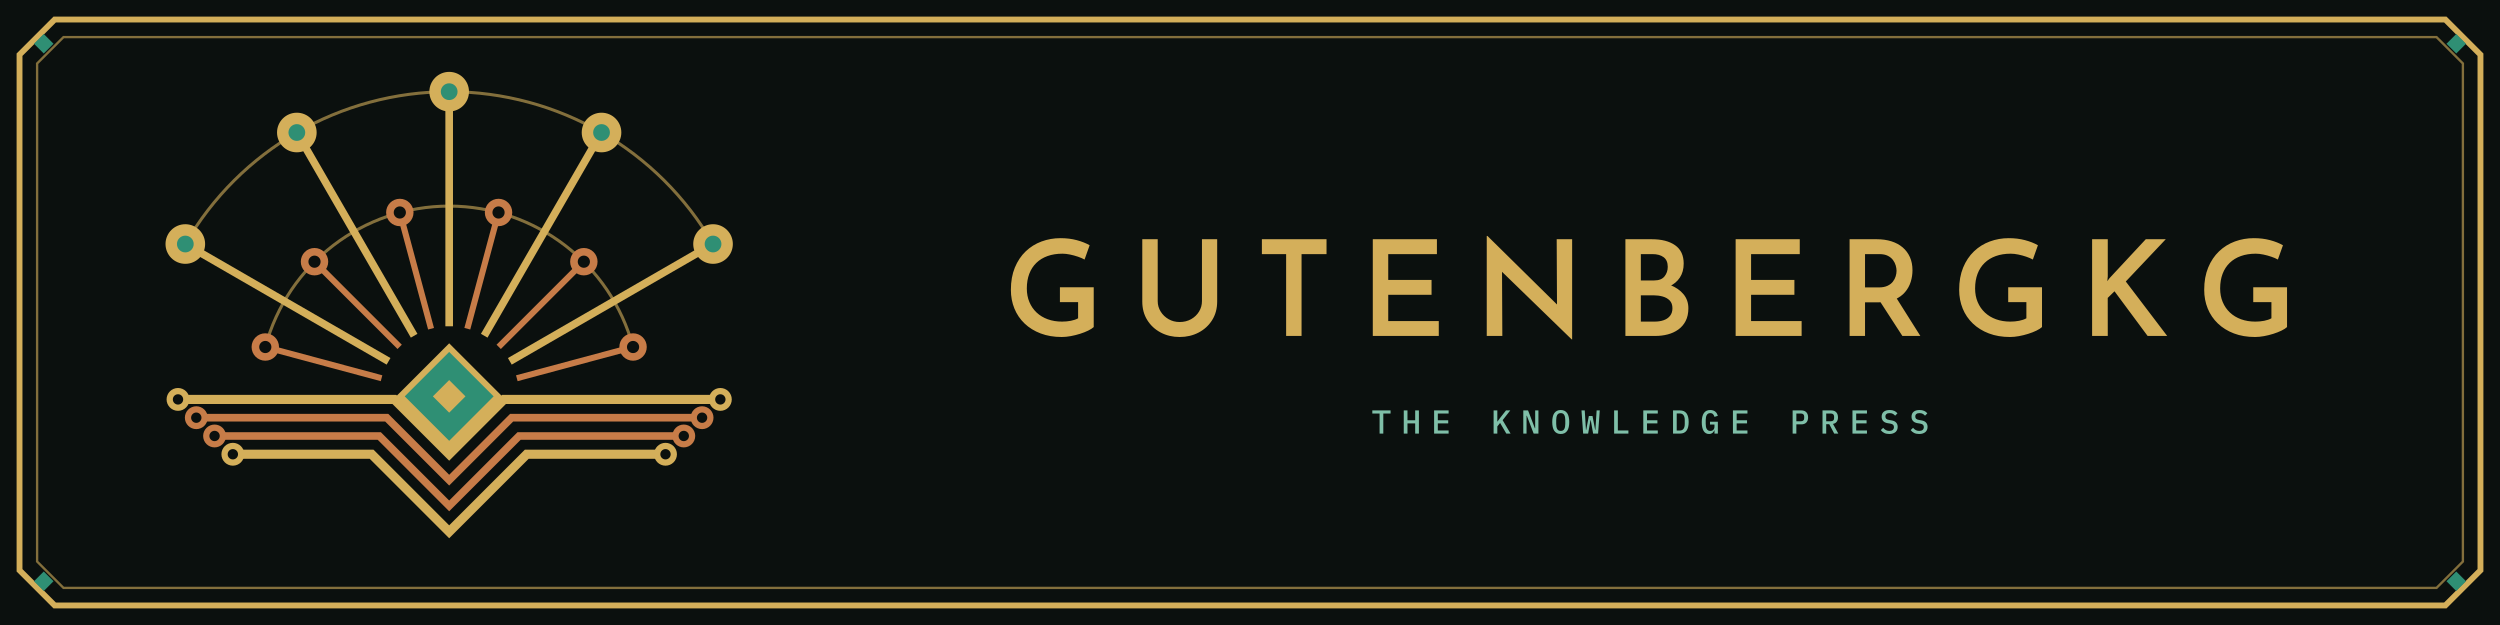
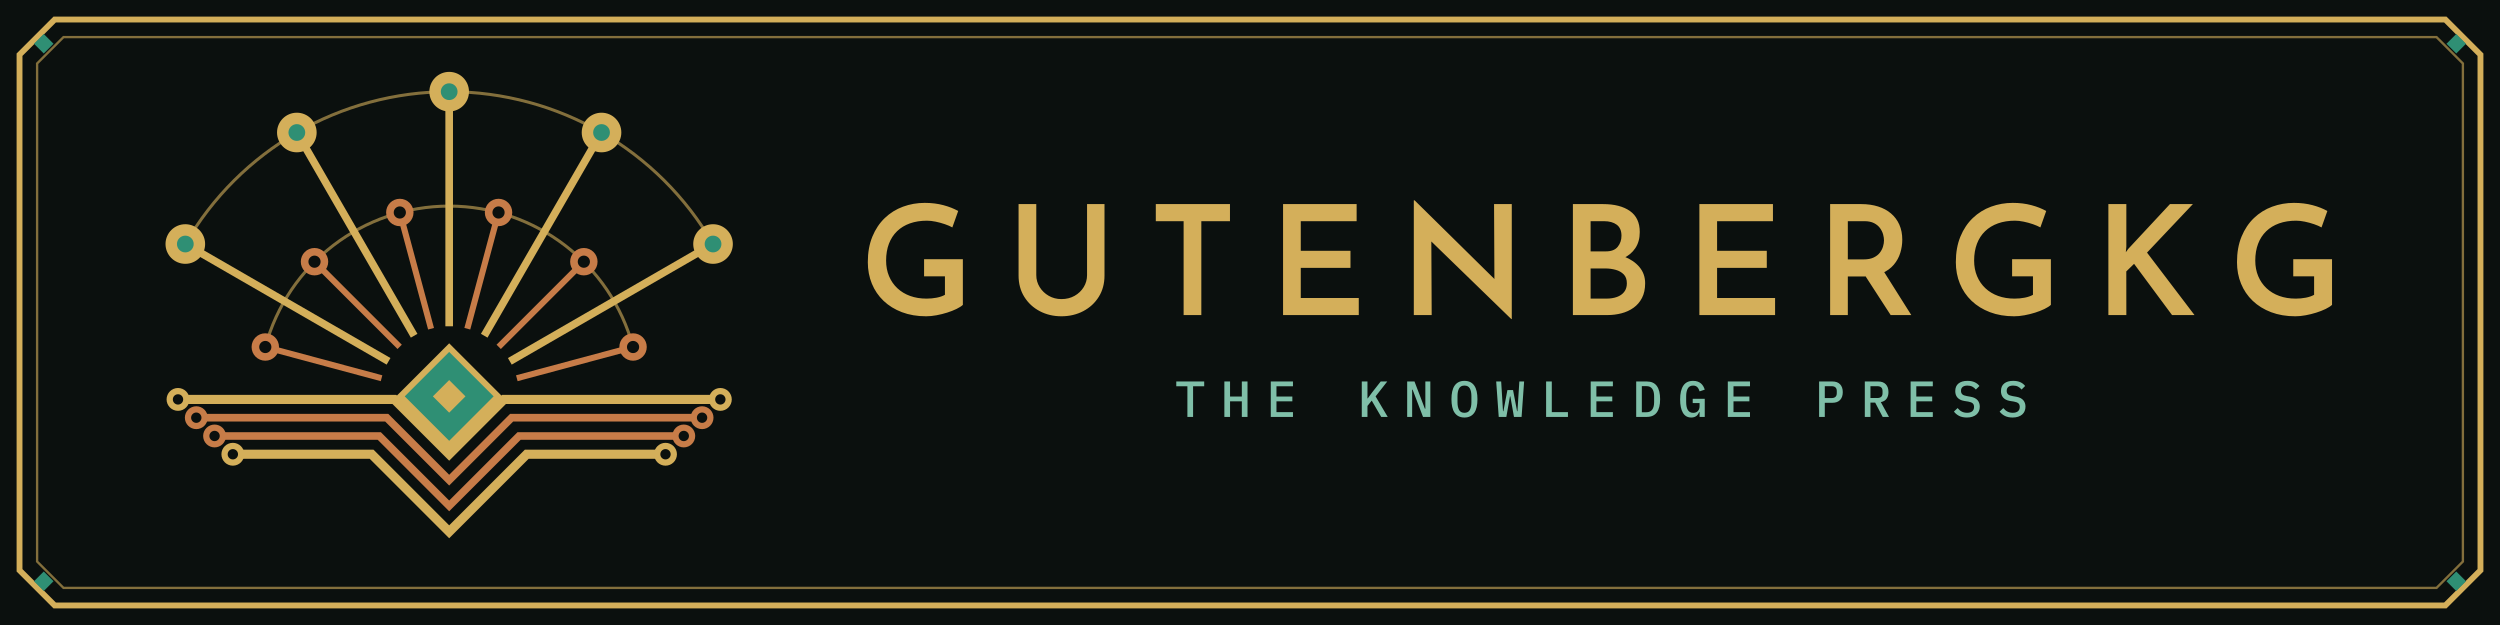
<svg xmlns="http://www.w3.org/2000/svg" width="1280" height="320" viewBox="0 0 1280 320">
  <rect width="1280" height="320" fill="#0B100E" />
  <path d="M28 10H1252L1270 28V292L1252 310H28L10 292V28Z" fill="none" stroke="#D4AF5A" stroke-width="3" />
  <path d="M32.5 19H1247.5L1261 32.5V287.5L1247.5 301H32.5L19 287.5V32.5Z" fill="none" stroke="#D4AF5A" stroke-width="1.2" stroke-opacity=".6" />
  <path fill="#2F8F74" d="M22.4 17.4L27.4 22.4L22.4 27.4L17.4 22.4Z" />
  <path fill="#2F8F74" d="M1257.6 17.4L1262.6 22.4L1257.6 27.4L1252.6 22.4Z" />
  <path fill="#2F8F74" d="M22.4 292.6L27.4 297.6L22.4 302.6L17.4 297.6Z" />
  <path fill="#2F8F74" d="M1257.6 292.6L1262.6 297.6L1257.6 302.6L1252.6 297.6Z" />
  <g transform="translate(30.3 -6.1) scale(0.78)">
    <path d="M135.3 235.6A125 125 0 0 1 376.7 235.6" fill="none" stroke="#D4AF5A" stroke-width="2" stroke-opacity=".6" />
    <path d="M82.8 168A200 200 0 0 1 429.2 168" fill="none" stroke="#D4AF5A" stroke-width="2" stroke-opacity=".6" />
    <path d="M300.4 256.1L376.7 235.6" fill="none" stroke="#C77C48" stroke-width="4" stroke-linejoin="miter" stroke-linecap="butt" />
    <path d="M295.8 245L429.2 168" fill="none" stroke="#D4AF5A" stroke-width="5" stroke-linejoin="miter" stroke-linecap="butt" />
    <path d="M288.5 235.5L344.4 179.6" fill="none" stroke="#C77C48" stroke-width="4" stroke-linejoin="miter" stroke-linecap="butt" />
    <path d="M279 228.2L356 94.8" fill="none" stroke="#D4AF5A" stroke-width="5" stroke-linejoin="miter" stroke-linecap="butt" />
    <path d="M267.9 223.6L288.4 147.3" fill="none" stroke="#C77C48" stroke-width="4" stroke-linejoin="miter" stroke-linecap="butt" />
    <path d="M256 222L256 68" fill="none" stroke="#D4AF5A" stroke-width="5" stroke-linejoin="miter" stroke-linecap="butt" />
    <path d="M244.1 223.6L223.6 147.3" fill="none" stroke="#C77C48" stroke-width="4" stroke-linejoin="miter" stroke-linecap="butt" />
    <path d="M233 228.2L156 94.8" fill="none" stroke="#D4AF5A" stroke-width="5" stroke-linejoin="miter" stroke-linecap="butt" />
    <path d="M223.5 235.5L167.6 179.6" fill="none" stroke="#C77C48" stroke-width="4" stroke-linejoin="miter" stroke-linecap="butt" />
    <path d="M216.2 245L82.8 168" fill="none" stroke="#D4AF5A" stroke-width="5" stroke-linejoin="miter" stroke-linecap="butt" />
    <path d="M211.6 256.1L135.3 235.6" fill="none" stroke="#C77C48" stroke-width="4" stroke-linejoin="miter" stroke-linecap="butt" />
    <circle cx="376.7" cy="235.6" r="9" fill="#C77C48" />
    <circle cx="376.7" cy="235.6" r="4" fill="#0B100E" />
    <circle cx="429.2" cy="168" r="13" fill="#D4AF5A" />
    <circle cx="429.2" cy="168" r="5.5" fill="#2F8F74" />
    <circle cx="344.4" cy="179.6" r="9" fill="#C77C48" />
    <circle cx="344.4" cy="179.6" r="4" fill="#0B100E" />
    <circle cx="356" cy="94.8" r="13" fill="#D4AF5A" />
    <circle cx="356" cy="94.8" r="5.5" fill="#2F8F74" />
    <circle cx="288.4" cy="147.3" r="9" fill="#C77C48" />
    <circle cx="288.4" cy="147.3" r="4" fill="#0B100E" />
    <circle cx="256" cy="68" r="13" fill="#D4AF5A" />
    <circle cx="256" cy="68" r="5.5" fill="#2F8F74" />
    <circle cx="223.6" cy="147.3" r="9" fill="#C77C48" />
    <circle cx="223.6" cy="147.3" r="4" fill="#0B100E" />
    <circle cx="156" cy="94.8" r="13" fill="#D4AF5A" />
    <circle cx="156" cy="94.8" r="5.5" fill="#2F8F74" />
    <circle cx="167.6" cy="179.6" r="9" fill="#C77C48" />
    <circle cx="167.6" cy="179.6" r="4" fill="#0B100E" />
    <circle cx="82.8" cy="168" r="13" fill="#D4AF5A" />
    <circle cx="82.8" cy="168" r="5.5" fill="#2F8F74" />
    <circle cx="135.3" cy="235.6" r="9" fill="#C77C48" />
    <circle cx="135.3" cy="235.6" r="4" fill="#0B100E" />
    <path d="M84 270L220 270L256 306L292 270L428 270" fill="none" stroke="#D4AF5A" stroke-width="6" stroke-linejoin="miter" stroke-linecap="butt" />
    <circle cx="78" cy="270" r="7.5" fill="#D4AF5A" />
    <circle cx="78" cy="270" r="3.4" fill="#0B100E" />
    <circle cx="434" cy="270" r="7.5" fill="#D4AF5A" />
    <circle cx="434" cy="270" r="3.4" fill="#0B100E" />
    <path d="M96 282L215 282L256 323L297 282L416 282" fill="none" stroke="#C77C48" stroke-width="5" stroke-linejoin="miter" stroke-linecap="butt" />
    <circle cx="90" cy="282" r="7.5" fill="#C77C48" />
    <circle cx="90" cy="282" r="3.4" fill="#0B100E" />
    <circle cx="422" cy="282" r="7.5" fill="#C77C48" />
    <circle cx="422" cy="282" r="3.4" fill="#0B100E" />
    <path d="M108 294L210.1 294L256 339.9L301.9 294L404 294" fill="none" stroke="#C77C48" stroke-width="5" stroke-linejoin="miter" stroke-linecap="butt" />
    <circle cx="102" cy="294" r="7.5" fill="#C77C48" />
    <circle cx="102" cy="294" r="3.4" fill="#0B100E" />
    <circle cx="410" cy="294" r="7.5" fill="#C77C48" />
    <circle cx="410" cy="294" r="3.4" fill="#0B100E" />
    <path d="M120 306L205.1 306L256 356.9L306.9 306L392 306" fill="none" stroke="#D4AF5A" stroke-width="6" stroke-linejoin="miter" stroke-linecap="butt" />
    <circle cx="114" cy="306" r="7.5" fill="#D4AF5A" />
    <circle cx="114" cy="306" r="3.4" fill="#0B100E" />
    <circle cx="398" cy="306" r="7.5" fill="#D4AF5A" />
    <circle cx="398" cy="306" r="3.4" fill="#0B100E" />
    <path d="M256 236L288 268L256 300L224 268Z" fill="#2F8F74" stroke="#D4AF5A" stroke-width="4" />
    <path fill="#D4AF5A" d="M256 257.3L266.7 268L256 278.7L245.3 268Z" />
  </g>
-   <path fill="#D4AF5A" d="M559.985 167.458Q558.999 168.369 557.146 169.273Q555.293 170.178 552.964 170.912Q550.635 171.646 548.204 172.095Q545.773 172.544 543.604 172.544Q537.606 172.544 532.802 170.722Q527.998 168.899 524.591 165.649Q521.184 162.398 519.379 157.989Q517.573 153.579 517.573 148.384Q517.573 141.924 519.606 136.99Q521.64 132.057 525.159 128.691Q528.678 125.325 533.285 123.632Q537.892 121.938 542.971 121.938Q547.493 121.938 551.311 122.962Q555.13 123.985 557.897 125.57L555.293 132.893Q553.967 132.132 551.947 131.441Q549.928 130.751 547.83 130.319Q545.732 129.888 543.978 129.888Q539.734 129.888 536.362 131.091Q532.989 132.295 530.612 134.6Q528.236 136.905 526.984 140.207Q525.733 143.508 525.733 147.704Q525.733 151.525 527.049 154.653Q528.365 157.781 530.758 160.029Q533.152 162.276 536.453 163.469Q539.755 164.663 543.774 164.663Q546.106 164.663 548.282 164.245Q550.458 163.826 551.988 162.963V154.708H542.679V147.085H559.985ZM592.747 154.157Q592.747 157.088 594.267 159.529Q595.787 161.97 598.327 163.422Q600.866 164.874 603.96 164.874Q607.265 164.874 609.839 163.422Q612.413 161.97 613.909 159.529Q615.405 157.088 615.405 154.157V122.482H623.191V154.361Q623.191 159.787 620.624 163.884Q618.057 167.981 613.688 170.263Q609.319 172.544 603.96 172.544Q598.65 172.544 594.304 170.263Q589.959 167.981 587.402 163.884Q584.846 159.787 584.846 154.361V122.482H592.747ZM646.086 122.482H679.182V130.105H666.398V172.0H658.496V130.105H646.086ZM702.873 122.482H735.704V130.105H710.775V143.331H732.956V150.954H710.775V164.377H736.656V172.0H702.873ZM804.703 173.775 766.718 136.912 769.03 137.85 769.194 172.0H761.217V120.796H761.564L798.978 157.666L797.189 157.081L797.026 122.482H804.934V173.775ZM845.694 122.482Q853.269 122.482 857.658 125.563Q862.048 128.643 862.048 134.96Q862.048 139.156 860.086 142.117Q858.124 145.079 854.663 146.66Q851.202 148.241 846.598 148.384L845.401 144.181Q850.855 144.263 855.139 145.932Q859.423 147.602 861.935 150.621Q864.448 153.64 864.448 157.815Q864.448 161.65 863.047 164.35Q861.646 167.05 859.266 168.743Q856.886 170.436 853.881 171.218Q850.875 172.0 847.645 172.0H832.209V122.482ZM846.972 143.583Q850.569 143.583 852.228 141.509Q853.888 139.435 853.888 136.62Q853.888 133.26 851.766 131.683Q849.644 130.105 846.068 130.105H840.111V143.583ZM847.271 164.656Q849.774 164.656 851.827 163.935Q853.881 163.214 855.084 161.681Q856.288 160.148 856.288 157.856Q856.288 155.272 854.88 153.844Q853.473 152.416 851.28 151.811Q849.087 151.206 846.734 151.206H840.111V164.656ZM888.649 122.482H921.48V130.105H896.551V143.331H918.732V150.954H896.551V164.377H922.432V172.0H888.649ZM960.913 122.482Q965.013 122.482 968.389 123.55Q971.766 124.618 974.166 126.664Q976.566 128.711 977.879 131.652Q979.191 134.593 979.191 138.388Q979.191 141.346 978.304 144.253Q977.416 147.16 975.414 149.533Q973.411 151.906 970.154 153.344Q966.897 154.782 962.089 154.782H954.895V172.0H946.993V122.482ZM961.98 147.16Q964.632 147.16 966.394 146.33Q968.155 145.5 969.158 144.202Q970.161 142.903 970.596 141.441Q971.031 139.979 971.031 138.666Q971.031 137.442 970.63 135.991Q970.229 134.539 969.256 133.196Q968.284 131.853 966.581 130.979Q964.877 130.105 962.293 130.105H954.895V147.16ZM970.535 151.892 983.217 172.0H974.01L961.117 152.103ZM1045.505 167.458Q1044.519 168.369 1042.666 169.273Q1040.813 170.178 1038.484 170.912Q1036.155 171.646 1033.724 172.095Q1031.293 172.544 1029.124 172.544Q1023.126 172.544 1018.322 170.722Q1013.518 168.899 1010.111 165.649Q1006.704 162.398 1004.899 157.989Q1003.093 153.579 1003.093 148.384Q1003.093 141.924 1005.126 136.99Q1007.16 132.057 1010.679 128.691Q1014.198 125.325 1018.805 123.632Q1023.412 121.938 1028.491 121.938Q1033.013 121.938 1036.831 122.962Q1040.65 123.985 1043.417 125.57L1040.813 132.893Q1039.487 132.132 1037.467 131.441Q1035.448 130.751 1033.35 130.319Q1031.252 129.888 1029.498 129.888Q1025.254 129.888 1021.882 131.091Q1018.509 132.295 1016.132 134.6Q1013.756 136.905 1012.504 140.207Q1011.253 143.508 1011.253 147.704Q1011.253 151.525 1012.569 154.653Q1013.885 157.781 1016.278 160.029Q1018.672 162.276 1021.973 163.469Q1025.275 164.663 1029.294 164.663Q1031.626 164.663 1033.802 164.245Q1035.978 163.826 1037.508 162.963V154.708H1028.199V147.085H1045.505ZM1079.178 141.482 1078.947 143.957 1080.056 142.44 1098.64 122.482H1108.874L1088.406 144.127L1109.595 172.0H1099.572L1082.626 149.138L1079.158 152.525L1079.178 172.0H1071.161V122.482H1079.178ZM1170.965 167.458Q1169.979 168.369 1168.126 169.273Q1166.273 170.178 1163.944 170.912Q1161.615 171.646 1159.184 172.095Q1156.753 172.544 1154.584 172.544Q1148.586 172.544 1143.782 170.722Q1138.978 168.899 1135.571 165.649Q1132.164 162.398 1130.359 157.989Q1128.553 153.579 1128.553 148.384Q1128.553 141.924 1130.586 136.99Q1132.62 132.057 1136.139 128.691Q1139.658 125.325 1144.265 123.632Q1148.872 121.938 1153.951 121.938Q1158.473 121.938 1162.291 122.962Q1166.11 123.985 1168.877 125.57L1166.273 132.893Q1164.947 132.132 1162.927 131.441Q1160.908 130.751 1158.81 130.319Q1156.712 129.888 1154.958 129.888Q1150.714 129.888 1147.342 131.091Q1143.969 132.295 1141.592 134.6Q1139.216 136.905 1137.964 140.207Q1136.713 143.508 1136.713 147.704Q1136.713 151.525 1138.029 154.653Q1139.345 157.781 1141.738 160.029Q1144.132 162.276 1147.433 163.469Q1150.735 164.663 1154.754 164.663Q1157.086 164.663 1159.262 164.245Q1161.438 163.826 1162.968 162.963V154.708H1153.659V147.085H1170.965Z" />
-   <path fill="#7FBFA8" d="M708.252 211.732V222.0H706.348V211.732H702.625V210.134H711.975V211.732ZM724.572 216.781H720.628V222.0H718.724V210.134H720.628V215.183H724.572V210.134H726.476V222.0H724.572ZM734.262 222.0V210.134H741.691V211.732H736.166V215.183H741.487V216.781H736.166V220.402H741.691V222.0ZM768.058 216.543 766.63 218.328V222.0H764.726V210.134H766.63V215.812H766.715L768.16 213.84L771.067 210.134H773.26L769.35 215.132L773.413 222.0H771.237ZM781.743 212.871H781.59V222.0H779.924V210.134H782.372L785.857 219.263H786.01V210.134H787.676V222.0H785.228ZM799.1 222.204Q797.978 222.204 797.153 221.788Q796.329 221.371 795.793 220.589Q795.258 219.807 795.003 218.668Q794.748 217.529 794.748 216.067Q794.748 214.622 795.003 213.475Q795.258 212.327 795.793 211.545Q796.329 210.763 797.153 210.346Q797.978 209.93 799.1 209.93Q800.222 209.93 801.046 210.346Q801.871 210.763 802.407 211.545Q802.942 212.327 803.197 213.475Q803.452 214.622 803.452 216.067Q803.452 217.529 803.197 218.668Q802.942 219.807 802.407 220.589Q801.871 221.371 801.046 221.788Q800.222 222.204 799.1 222.204ZM799.1 220.623Q800.375 220.623 800.902 219.662Q801.429 218.702 801.429 217.053V215.064Q801.429 213.432 800.902 212.471Q800.375 211.511 799.1 211.511Q797.825 211.511 797.298 212.471Q796.771 213.432 796.771 215.064V217.07Q796.771 218.702 797.298 219.662Q797.825 220.623 799.1 220.623ZM810.575 222.0 809.725 210.134H811.391L811.816 217.036L812.003 220.079H812.139L813.482 213.007H815.369L816.712 220.079H816.848L817.035 217.036L817.477 210.134H819.075L818.225 222.0H815.675L814.468 215.132H814.332L813.125 222.0ZM826.436 222.0V210.134H828.34V220.402H833.746V222.0ZM841.362 222.0V210.134H848.791V211.732H843.266V215.183H848.587V216.781H843.266V220.402H848.791V222.0ZM856.594 210.134H860.13Q862.408 210.134 863.505 211.647Q864.601 213.16 864.601 216.067Q864.601 218.974 863.505 220.487Q862.408 222.0 860.13 222.0H856.594ZM860.011 220.436Q861.32 220.436 861.957 219.56Q862.595 218.685 862.595 217.053V215.081Q862.595 213.449 861.957 212.574Q861.32 211.698 860.011 211.698H858.481V220.436ZM877.81 220.368H877.691Q877.538 220.725 877.326 221.056Q877.113 221.388 876.799 221.643Q876.484 221.898 876.042 222.051Q875.6 222.204 875.022 222.204Q873.169 222.204 872.234 220.623Q871.299 219.042 871.299 216.152Q871.299 213.126 872.37 211.528Q873.441 209.93 875.651 209.93Q876.518 209.93 877.173 210.168Q877.827 210.406 878.286 210.805Q878.745 211.205 879.051 211.74Q879.357 212.276 879.544 212.871L877.827 213.449Q877.691 213.058 877.521 212.709Q877.351 212.361 877.104 212.089Q876.858 211.817 876.509 211.664Q876.161 211.511 875.668 211.511Q874.427 211.511 873.875 212.471Q873.322 213.432 873.322 215.064V216.951Q873.322 217.767 873.441 218.447Q873.56 219.127 873.841 219.612Q874.121 220.096 874.572 220.368Q875.022 220.64 875.668 220.64Q876.705 220.64 877.257 220.019Q877.81 219.399 877.81 218.43V217.359H875.515V215.931H879.544V222.0H877.81ZM887.262 222.0V210.134H894.691V211.732H889.166V215.183H894.487V216.781H889.166V220.402H894.691V222.0ZM917.828 222.0V210.134H922.265Q923.965 210.134 924.858 211.086Q925.75 212.038 925.75 213.704Q925.75 215.37 924.858 216.322Q923.965 217.274 922.265 217.274H919.732V222.0ZM919.732 215.693H921.976Q923.744 215.693 923.744 214.061V213.33Q923.744 211.715 921.976 211.715H919.732ZM935.015 222.0H933.128V210.134H937.565Q939.265 210.134 940.158 211.086Q941.05 212.038 941.05 213.704Q941.05 215.064 940.387 215.948Q939.724 216.832 938.483 217.036L941.22 222.0H939.112L936.596 217.206H935.015ZM937.293 215.676Q939.061 215.676 939.061 214.061V213.33Q939.061 211.715 937.293 211.715H935.015V215.676ZM948.462 222.0V210.134H955.891V211.732H950.366V215.183H955.687V216.781H950.366V220.402H955.891V222.0ZM967.298 222.204Q965.751 222.204 964.697 221.66Q963.643 221.116 962.963 220.215L964.187 219.042Q964.867 219.858 965.632 220.24Q966.397 220.623 967.366 220.623Q968.488 220.623 969.091 220.113Q969.695 219.603 969.695 218.651Q969.695 217.886 969.253 217.469Q968.811 217.053 967.74 216.866L966.448 216.662Q965.598 216.526 965.02 216.212Q964.442 215.897 964.085 215.464Q963.728 215.03 963.567 214.495Q963.405 213.959 963.405 213.364Q963.405 211.681 964.493 210.805Q965.581 209.93 967.485 209.93Q968.896 209.93 969.891 210.38Q970.885 210.831 971.497 211.647L970.307 212.837Q969.814 212.242 969.143 211.876Q968.471 211.511 967.485 211.511Q966.431 211.511 965.879 211.962Q965.326 212.412 965.326 213.279Q965.326 214.01 965.76 214.426Q966.193 214.843 967.298 215.03L968.556 215.251Q970.154 215.54 970.885 216.416Q971.616 217.291 971.616 218.549Q971.616 219.365 971.336 220.045Q971.055 220.725 970.503 221.201Q969.95 221.677 969.143 221.94Q968.335 222.204 967.298 222.204ZM982.598 222.204Q981.051 222.204 979.997 221.66Q978.943 221.116 978.263 220.215L979.487 219.042Q980.167 219.858 980.932 220.24Q981.697 220.623 982.666 220.623Q983.788 220.623 984.392 220.113Q984.995 219.603 984.995 218.651Q984.995 217.886 984.553 217.469Q984.111 217.053 983.04 216.866L981.748 216.662Q980.898 216.526 980.32 216.212Q979.742 215.897 979.385 215.464Q979.028 215.03 978.867 214.495Q978.705 213.959 978.705 213.364Q978.705 211.681 979.793 210.805Q980.881 209.93 982.785 209.93Q984.196 209.93 985.191 210.38Q986.185 210.831 986.797 211.647L985.607 212.837Q985.114 212.242 984.443 211.876Q983.771 211.511 982.785 211.511Q981.731 211.511 981.179 211.962Q980.626 212.412 980.626 213.279Q980.626 214.01 981.06 214.426Q981.493 214.843 982.598 215.03L983.856 215.251Q985.454 215.54 986.185 216.416Q986.916 217.291 986.916 218.549Q986.916 219.365 986.636 220.045Q986.355 220.725 985.803 221.201Q985.25 221.677 984.443 221.94Q983.635 222.204 982.598 222.204Z" />
+   <path fill="#D4AF5A" d="M492.984 156.1Q491.853 157.145 489.726 158.183Q487.6 159.22 484.928 160.063Q482.256 160.906 479.467 161.421Q476.678 161.935 474.189 161.935Q467.307 161.935 461.795 159.844Q456.283 157.754 452.374 154.024Q448.465 150.295 446.394 145.235Q444.322 140.175 444.322 134.215Q444.322 126.803 446.655 121.142Q448.988 115.482 453.026 111.62Q457.063 107.758 462.349 105.815Q467.635 103.872 473.463 103.872Q478.651 103.872 483.032 105.047Q487.413 106.221 490.589 108.039L487.6 116.442Q486.079 115.568 483.762 114.776Q481.445 113.984 479.038 113.488Q476.631 112.993 474.618 112.993Q469.749 112.993 465.879 114.374Q462.01 115.755 459.283 118.4Q456.556 121.045 455.12 124.833Q453.685 128.621 453.685 133.434Q453.685 137.819 455.194 141.408Q456.704 144.997 459.451 147.576Q462.197 150.154 465.985 151.524Q469.773 152.893 474.384 152.893Q477.06 152.893 479.557 152.413Q482.053 151.933 483.809 150.942V141.471H473.128V132.725H492.984ZM530.574 140.839Q530.574 144.201 532.318 147.002Q534.062 149.803 536.976 151.469Q539.89 153.135 543.44 153.135Q547.232 153.135 550.185 151.469Q553.138 149.803 554.854 147.002Q556.571 144.201 556.571 140.839V104.497H565.504V141.073Q565.504 147.299 562.559 152Q559.614 156.7 554.601 159.318Q549.588 161.935 543.44 161.935Q537.346 161.935 532.361 159.318Q527.375 156.7 524.442 152Q521.508 147.299 521.508 141.073V104.497H530.574ZM591.774 104.497H629.746V113.243H615.079V161.311H606.013V113.243H591.774ZM656.929 104.497H694.597V113.243H665.995V128.418H691.445V137.164H665.995V152.565H695.69V161.311H656.929ZM773.765 163.348 730.182 121.052 732.835 122.129 733.022 161.311H723.871V102.562H724.269L767.196 144.865L765.144 144.194L764.956 104.497H774.03V163.348ZM820.796 104.497Q829.487 104.497 834.524 108.031Q839.56 111.565 839.56 118.813Q839.56 123.627 837.309 127.025Q835.058 130.423 831.087 132.237Q827.115 134.051 821.833 134.215L820.46 129.393Q826.718 129.487 831.633 131.402Q836.548 133.317 839.431 136.782Q842.314 140.246 842.314 145.036Q842.314 149.437 840.707 152.534Q839.099 155.631 836.369 157.574Q833.638 159.517 830.189 160.414Q826.741 161.311 823.035 161.311H805.324V104.497ZM822.263 128.706Q826.39 128.706 828.294 126.327Q830.197 123.947 830.197 120.717Q830.197 116.863 827.763 115.053Q825.329 113.243 821.225 113.243H814.39V128.706ZM822.606 152.885Q825.477 152.885 827.833 152.058Q830.19 151.231 831.57 149.472Q832.951 147.712 832.951 145.083Q832.951 142.118 831.336 140.48Q829.721 138.841 827.205 138.147Q824.689 137.453 821.99 137.453H814.39V152.885ZM870.082 104.497H907.75V113.243H879.147V128.418H904.598V137.164H879.147V152.565H908.842V161.311H870.082ZM952.994 104.497Q957.699 104.497 961.572 105.722Q965.446 106.946 968.2 109.295Q970.954 111.643 972.46 115.018Q973.966 118.392 973.966 122.746Q973.966 126.14 972.948 129.475Q971.93 132.81 969.632 135.533Q967.334 138.256 963.597 139.906Q959.86 141.556 954.344 141.556H946.089V161.311H937.023V104.497ZM954.219 132.81Q957.262 132.81 959.283 131.858Q961.303 130.907 962.454 129.416Q963.605 127.926 964.104 126.249Q964.604 124.571 964.604 123.065Q964.604 121.661 964.143 119.995Q963.683 118.33 962.567 116.789Q961.452 115.248 959.497 114.245Q957.543 113.243 954.578 113.243H946.089V132.81ZM964.034 138.241 978.585 161.311H968.021L953.228 138.482ZM1050.052 156.1Q1048.921 157.145 1046.795 158.183Q1044.668 159.22 1041.996 160.063Q1039.324 160.906 1036.535 161.421Q1033.746 161.935 1031.257 161.935Q1024.375 161.935 1018.863 159.844Q1013.351 157.754 1009.442 154.024Q1005.533 150.295 1003.462 145.235Q1001.39 140.175 1001.39 134.215Q1001.39 126.803 1003.723 121.142Q1006.056 115.482 1010.094 111.62Q1014.131 107.758 1019.417 105.815Q1024.703 103.872 1030.531 103.872Q1035.72 103.872 1040.1 105.047Q1044.481 106.221 1047.657 108.039L1044.669 116.442Q1043.147 115.568 1040.83 114.776Q1038.513 113.984 1036.106 113.488Q1033.699 112.993 1031.686 112.993Q1026.817 112.993 1022.948 114.374Q1019.078 115.755 1016.351 118.4Q1013.624 121.045 1012.188 124.833Q1010.753 128.621 1010.753 133.434Q1010.753 137.819 1012.263 141.408Q1013.772 144.997 1016.519 147.576Q1019.265 150.154 1023.053 151.524Q1026.841 152.893 1031.452 152.893Q1034.128 152.893 1036.625 152.413Q1039.121 151.933 1040.877 150.942V141.471H1030.196V132.725H1050.052ZM1088.688 126.296 1088.422 129.136 1089.694 127.396 1111.017 104.497H1122.759L1099.275 129.331L1123.586 161.311H1112.086L1092.643 135.081L1088.664 138.966L1088.688 161.311H1079.489V104.497H1088.688ZM1194 156.1Q1192.869 157.145 1190.743 158.183Q1188.617 159.22 1185.945 160.063Q1183.272 160.906 1180.483 161.421Q1177.694 161.935 1175.205 161.935Q1168.324 161.935 1162.811 159.844Q1157.299 157.754 1153.39 154.024Q1149.482 150.295 1147.41 145.235Q1145.339 140.175 1145.339 134.215Q1145.339 126.803 1147.672 121.142Q1150.004 115.482 1154.042 111.62Q1158.079 107.758 1163.365 105.815Q1168.651 103.872 1174.479 103.872Q1179.668 103.872 1184.049 105.047Q1188.43 106.221 1191.605 108.039L1188.617 116.442Q1187.095 115.568 1184.778 114.776Q1182.461 113.984 1180.054 113.488Q1177.647 112.993 1175.634 112.993Q1170.766 112.993 1166.896 114.374Q1163.026 115.755 1160.299 118.4Q1157.572 121.045 1156.137 124.833Q1154.701 128.621 1154.701 133.434Q1154.701 137.819 1156.211 141.408Q1157.721 144.997 1160.467 147.576Q1163.213 150.154 1167.001 151.524Q1170.789 152.893 1175.4 152.893Q1178.076 152.893 1180.573 152.413Q1183.07 151.933 1184.825 150.942V141.471H1174.144V132.725H1194Z" />
+   <path fill="#7FBFA8" d="M610.856 197.755V213.459H607.944V197.755H602.25V195.311H616.55V197.755ZM635.816 205.477H629.784V213.459H626.872V195.311H629.784V203.033H635.816V195.311H638.728V213.459H635.816ZM650.636 213.459V195.311H661.998V197.755H653.548V203.033H661.686V205.477H653.548V211.015H661.998V213.459ZM702.324 205.113 700.14 207.843V213.459H697.228V195.311H700.14V203.995H700.27L702.48 200.979L706.926 195.311H710.28L704.3 202.955L710.514 213.459H707.186ZM723.254 199.497H723.02V213.459H720.472V195.311H724.216L729.546 209.273H729.78V195.311H732.328V213.459H728.584ZM749.8 213.771Q748.084 213.771 746.823 213.134Q745.562 212.497 744.743 211.301Q743.924 210.105 743.534 208.363Q743.144 206.621 743.144 204.385Q743.144 202.175 743.534 200.42Q743.924 198.665 744.743 197.469Q745.562 196.273 746.823 195.636Q748.084 194.999 749.8 194.999Q751.516 194.999 752.777 195.636Q754.038 196.273 754.857 197.469Q755.676 198.665 756.066 200.42Q756.456 202.175 756.456 204.385Q756.456 206.621 756.066 208.363Q755.676 210.105 754.857 211.301Q754.038 212.497 752.777 213.134Q751.516 213.771 749.8 213.771ZM749.8 211.353Q751.75 211.353 752.556 209.884Q753.362 208.415 753.362 205.893V202.851Q753.362 200.355 752.556 198.886Q751.75 197.417 749.8 197.417Q747.85 197.417 747.044 198.886Q746.238 200.355 746.238 202.851V205.919Q746.238 208.415 747.044 209.884Q747.85 211.353 749.8 211.353ZM767.35 213.459 766.05 195.311H768.598L769.248 205.867L769.534 210.521H769.742L771.796 199.705H774.682L776.736 210.521H776.944L777.23 205.867L777.906 195.311H780.35L779.05 213.459H775.15L773.304 202.955H773.096L771.25 213.459ZM791.608 213.459V195.311H794.52V211.015H802.788V213.459ZM814.436 213.459V195.311H825.798V197.755H817.348V203.033H825.486V205.477H817.348V211.015H825.798V213.459ZM837.732 195.311H843.14Q846.624 195.311 848.301 197.625Q849.978 199.939 849.978 204.385Q849.978 208.831 848.301 211.145Q846.624 213.459 843.14 213.459H837.732ZM842.958 211.067Q844.96 211.067 845.935 209.728Q846.91 208.389 846.91 205.893V202.877Q846.91 200.381 845.935 199.042Q844.96 197.703 842.958 197.703H840.618V211.067ZM870.18 210.963H869.998Q869.764 211.509 869.439 212.016Q869.114 212.523 868.633 212.913Q868.152 213.303 867.476 213.537Q866.8 213.771 865.916 213.771Q863.082 213.771 861.652 211.353Q860.222 208.935 860.222 204.515Q860.222 199.887 861.86 197.443Q863.498 194.999 866.878 194.999Q868.204 194.999 869.205 195.363Q870.206 195.727 870.908 196.338Q871.61 196.949 872.078 197.768Q872.546 198.587 872.832 199.497L870.206 200.381Q869.998 199.783 869.738 199.25Q869.478 198.717 869.101 198.301Q868.724 197.885 868.191 197.651Q867.658 197.417 866.904 197.417Q865.006 197.417 864.161 198.886Q863.316 200.355 863.316 202.851V205.737Q863.316 206.985 863.498 208.025Q863.68 209.065 864.109 209.806Q864.538 210.547 865.227 210.963Q865.916 211.379 866.904 211.379Q868.49 211.379 869.335 210.43Q870.18 209.481 870.18 207.999V206.361H866.67V204.177H872.832V213.459H870.18ZM884.636 213.459V195.311H895.998V197.755H887.548V203.033H895.686V205.477H887.548V211.015H895.998V213.459ZM931.384 213.459V195.311H938.17Q940.77 195.311 942.135 196.767Q943.5 198.223 943.5 200.771Q943.5 203.319 942.135 204.775Q940.77 206.231 938.17 206.231H934.296V213.459ZM934.296 203.813H937.728Q940.432 203.813 940.432 201.317V200.199Q940.432 197.729 937.728 197.729H934.296ZM957.67 213.459H954.784V195.311H961.57Q964.17 195.311 965.535 196.767Q966.9 198.223 966.9 200.771Q966.9 202.851 965.886 204.203Q964.872 205.555 962.974 205.867L967.16 213.459H963.936L960.088 206.127H957.67ZM961.154 203.787Q963.858 203.787 963.858 201.317V200.199Q963.858 197.729 961.154 197.729H957.67V203.787ZM978.236 213.459V195.311H989.598V197.755H981.148V203.033H989.286V205.477H981.148V211.015H989.598V213.459ZM1007.044 213.771Q1004.678 213.771 1003.066 212.939Q1001.454 212.107 1000.414 210.729L1002.286 208.935Q1003.326 210.183 1004.496 210.768Q1005.666 211.353 1007.148 211.353Q1008.864 211.353 1009.787 210.573Q1010.71 209.793 1010.71 208.337Q1010.71 207.167 1010.034 206.53Q1009.358 205.893 1007.72 205.607L1005.744 205.295Q1004.444 205.087 1003.56 204.606Q1002.676 204.125 1002.13 203.462Q1001.584 202.799 1001.337 201.98Q1001.09 201.161 1001.09 200.251Q1001.09 197.677 1002.754 196.338Q1004.418 194.999 1007.33 194.999Q1009.488 194.999 1011.009 195.688Q1012.53 196.377 1013.466 197.625L1011.646 199.445Q1010.892 198.535 1009.865 197.976Q1008.838 197.417 1007.33 197.417Q1005.718 197.417 1004.873 198.106Q1004.028 198.795 1004.028 200.121Q1004.028 201.239 1004.691 201.876Q1005.354 202.513 1007.044 202.799L1008.968 203.137Q1011.412 203.579 1012.53 204.918Q1013.648 206.257 1013.648 208.181Q1013.648 209.429 1013.219 210.469Q1012.79 211.509 1011.945 212.237Q1011.1 212.965 1009.865 213.368Q1008.63 213.771 1007.044 213.771ZM1030.444 213.771Q1028.078 213.771 1026.466 212.939Q1024.854 212.107 1023.814 210.729L1025.686 208.935Q1026.726 210.183 1027.896 210.768Q1029.066 211.353 1030.548 211.353Q1032.264 211.353 1033.187 210.573Q1034.11 209.793 1034.11 208.337Q1034.11 207.167 1033.434 206.53Q1032.758 205.893 1031.12 205.607L1029.144 205.295Q1027.844 205.087 1026.96 204.606Q1026.076 204.125 1025.53 203.462Q1024.984 202.799 1024.737 201.98Q1024.49 201.161 1024.49 200.251Q1024.49 197.677 1026.154 196.338Q1027.818 194.999 1030.73 194.999Q1032.888 194.999 1034.409 195.688Q1035.93 196.377 1036.866 197.625L1035.046 199.445Q1034.292 198.535 1033.265 197.976Q1032.238 197.417 1030.73 197.417Q1029.118 197.417 1028.273 198.106Q1027.428 198.795 1027.428 200.121Q1027.428 201.239 1028.091 201.876Q1028.754 202.513 1030.444 202.799L1032.368 203.137Q1034.812 203.579 1035.93 204.918Q1037.048 206.257 1037.048 208.181Q1037.048 209.429 1036.619 210.469Q1036.19 211.509 1035.345 212.237Q1034.5 212.965 1033.265 213.368Q1032.03 213.771 1030.444 213.771Z" />
</svg>
